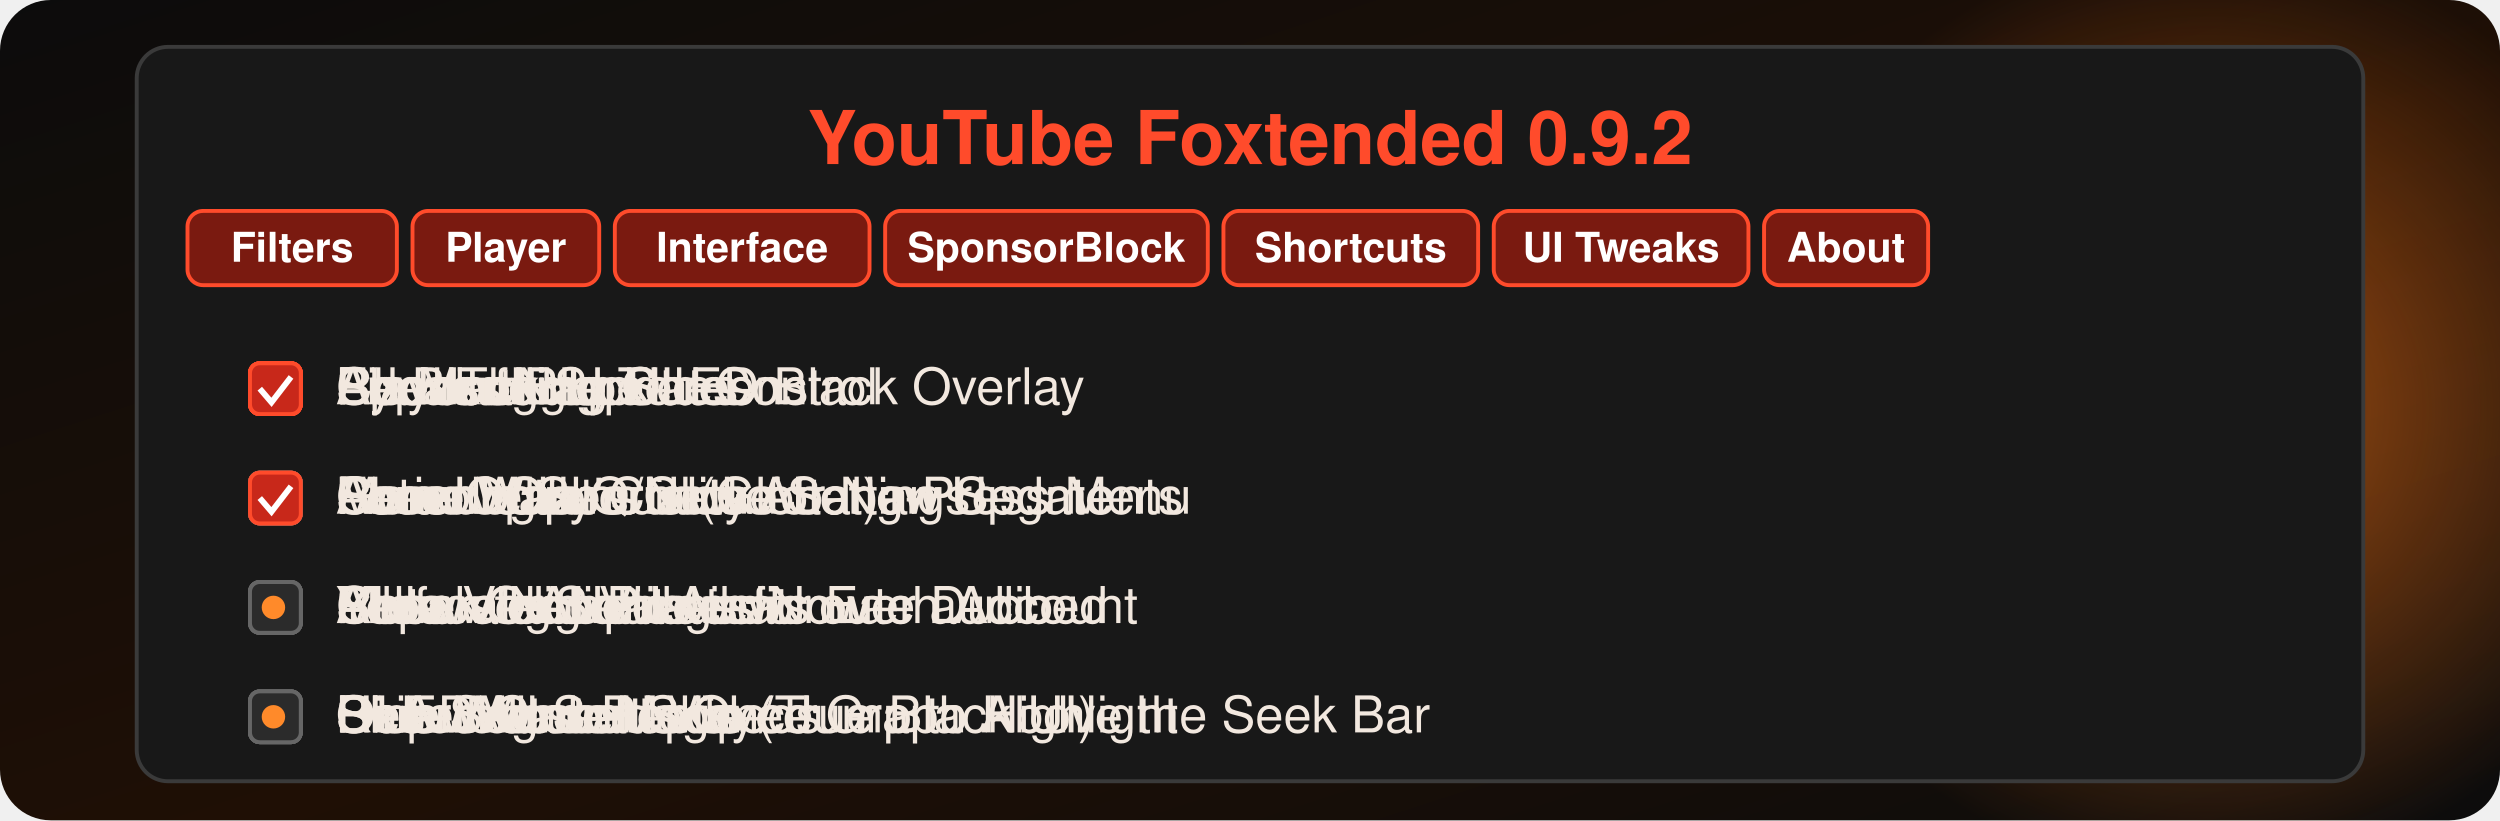
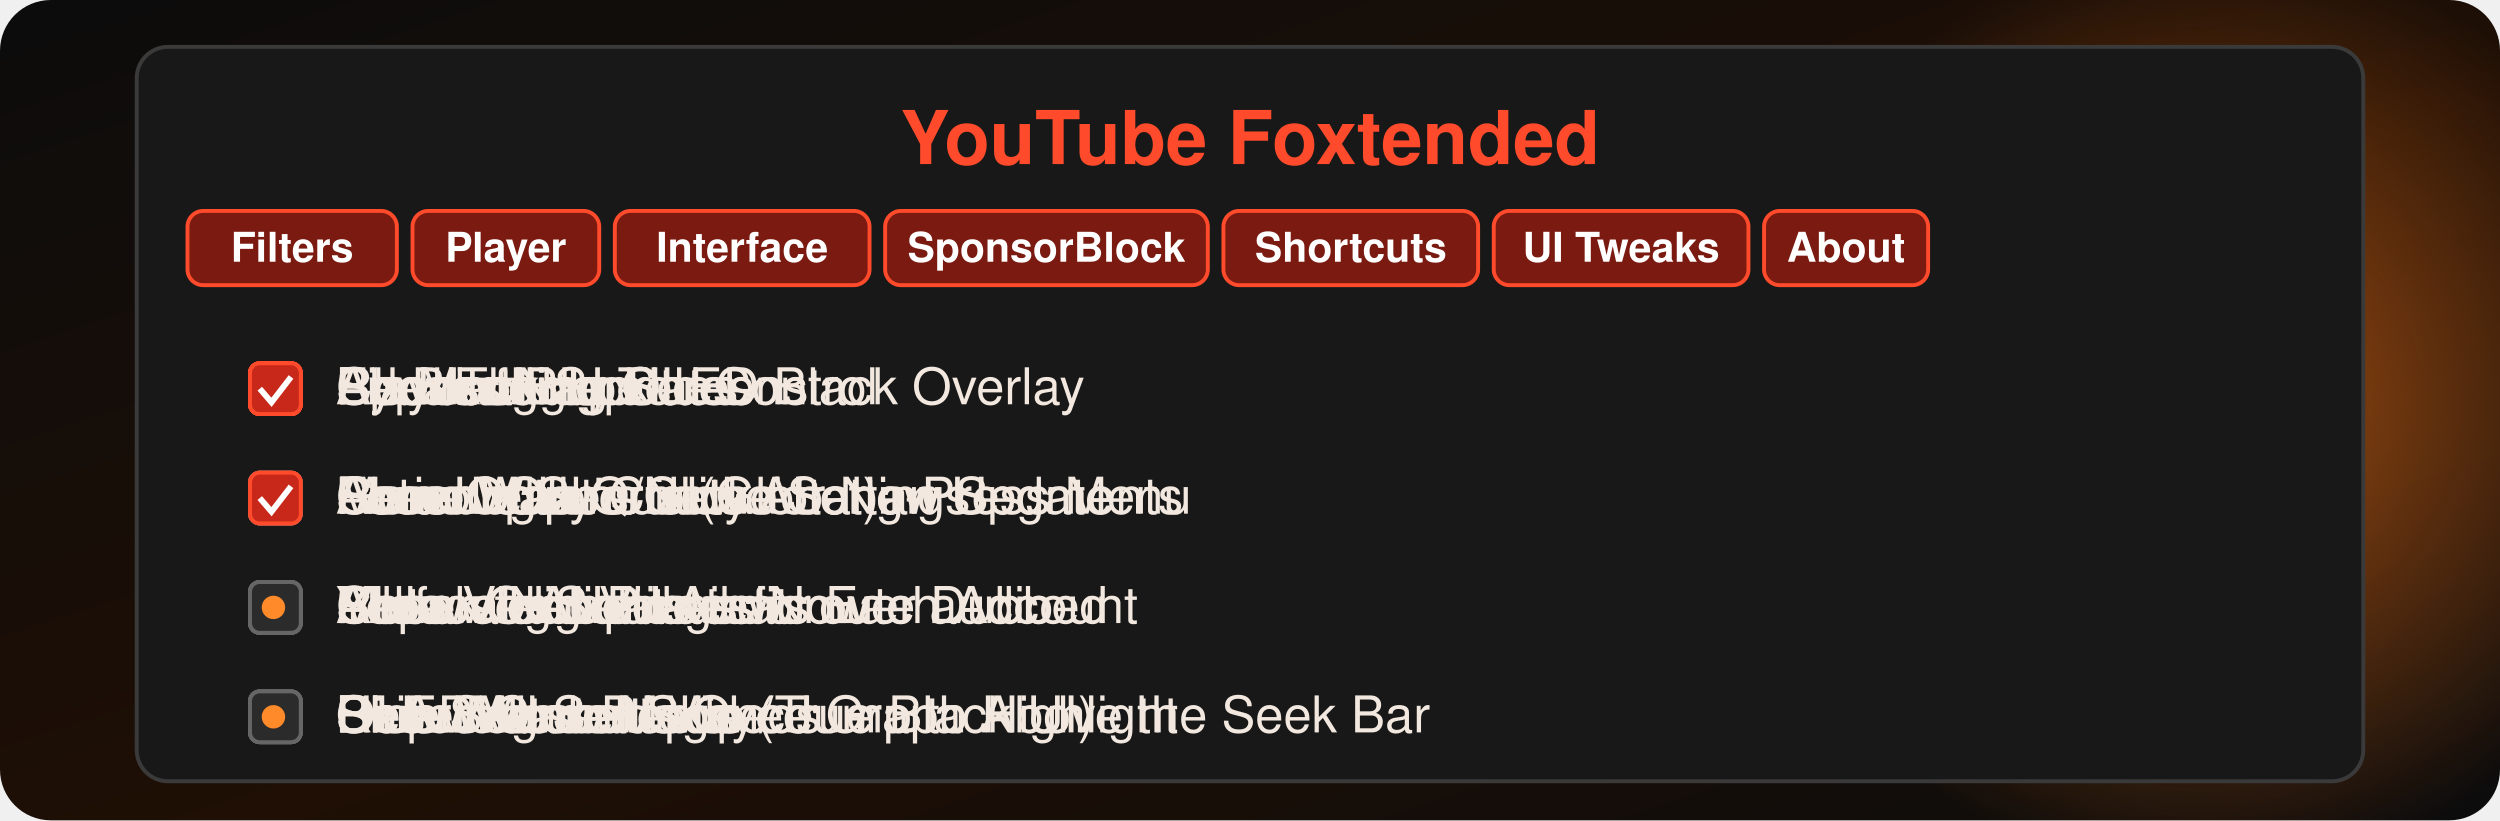
<svg xmlns="http://www.w3.org/2000/svg" viewBox="0 0 1280 420" width="1280" height="420" role="img" aria-label="The settings panel going through its seven tabs: Filters, Player, Interface, SponsorBlock, Shortcuts, UI Tweaks and About">
  <defs>
    <linearGradient id="bg" x1="0" y1="0" x2="1" y2="1">
      <stop offset="0" stop-color="#0c0c0c" />
      <stop offset=".55" stop-color="#1f0f05" />
      <stop offset="1" stop-color="#0c0c0c" />
    </linearGradient>
    <radialGradient id="glow">
      <stop offset="0" stop-color="#ff7a1a" stop-opacity=".6" />
      <stop offset="1" stop-color="#ff7a1a" stop-opacity="0" />
    </radialGradient>
    <linearGradient id="title" x1="0" y1="0" x2="1" y2="0">
      <stop offset="0" stop-color="#ffd2a1" />
      <stop offset=".5" stop-color="#ff9a3d" />
      <stop offset="1" stop-color="#ff5a00" />
    </linearGradient>
  </defs>
  <style>@keyframes p0{0%{opacity:1}0.01%{opacity:1}0.3%,13.99%{opacity:1}14.29%,100%{opacity:0}}@keyframes p1{0%{opacity:0}14.28%{opacity:0}14.59%,28.27%{opacity:1}28.57%,100%{opacity:0}}@keyframes p2{0%{opacity:0}28.56%{opacity:0}28.87%,42.56%{opacity:1}42.86%,100%{opacity:0}}@keyframes p3{0%{opacity:0}42.85%{opacity:0}43.16%,56.84%{opacity:1}57.14%,100%{opacity:0}}@keyframes p4{0%{opacity:0}57.13%{opacity:0}57.44%,71.13%{opacity:1}71.43%,100%{opacity:0}}@keyframes p5{0%{opacity:0}71.42%{opacity:0}71.73%,85.41%{opacity:1}85.71%,100%{opacity:0}}@keyframes p6{0%{opacity:0}85.7%{opacity:0}86.01%,99.7%{opacity:1}100%,100%{opacity:0}}@media (prefers-reduced-motion: reduce){*{animation:none!important}}</style>
  <rect width="1280" height="420" rx="26" fill="url(#bg)" />
  <circle cx="1130" cy="210" r="240" fill="url(#glow)" />
  <rect x="70" y="24" width="1140" height="376" rx="16" fill="#181818" stroke="#3a3a3a" stroke-width="2" />
-   <text x="640" y="84" text-anchor="middle" font-family="'Segoe UI', Helvetica, Arial, sans-serif" font-size="38" font-weight="800" fill="#ff4b2b">YouTube Foxtended 0.9.2</text>
+   <text x="640" y="84" text-anchor="middle" font-family="'Segoe UI', Helvetica, Arial, sans-serif" font-size="38" font-weight="800" fill="#ff4b2b">YouTube Foxtended</text>
  <text x="149.6" y="134" text-anchor="middle" font-family="'Segoe UI', Helvetica, Arial, sans-serif" font-size="21" font-weight="700" fill="#b8a597">Filters</text>
  <text x="259" y="134" text-anchor="middle" font-family="'Segoe UI', Helvetica, Arial, sans-serif" font-size="21" font-weight="700" fill="#b8a597">Player</text>
  <text x="380" y="134" text-anchor="middle" font-family="'Segoe UI', Helvetica, Arial, sans-serif" font-size="21" font-weight="700" fill="#b8a597">Interface</text>
  <text x="535.8" y="134" text-anchor="middle" font-family="'Segoe UI', Helvetica, Arial, sans-serif" font-size="21" font-weight="700" fill="#b8a597">SponsorBlock</text>
  <text x="691.6" y="134" text-anchor="middle" font-family="'Segoe UI', Helvetica, Arial, sans-serif" font-size="21" font-weight="700" fill="#b8a597">Shortcuts</text>
  <text x="830" y="134" text-anchor="middle" font-family="'Segoe UI', Helvetica, Arial, sans-serif" font-size="21" font-weight="700" fill="#b8a597">UI Tweaks</text>
  <text x="945.2" y="134" text-anchor="middle" font-family="'Segoe UI', Helvetica, Arial, sans-serif" font-size="21" font-weight="700" fill="#b8a597">About</text>
  <g style="animation:p0 17.5s linear infinite">
    <rect x="96" y="108" width="107.2" height="38" rx="8" fill="#7a1a10" stroke="#ff4b2b" stroke-width="2" />
    <text x="149.6" y="134" text-anchor="middle" font-family="'Segoe UI', Helvetica, Arial, sans-serif" font-size="21" font-weight="700" fill="#fff">Filters</text>
    <rect x="128" y="186" width="26" height="26" rx="5" fill="#c8281a" stroke="#ff4b2b" stroke-width="2" />
    <path d="M133,199 l6,7 l10,-13" fill="none" stroke="#fff" stroke-width="3" />
    <text x="172" y="207" font-family="'Segoe UI', Helvetica, Arial, sans-serif" font-size="26" fill="#f2e8df">Ad Blocking</text>
    <rect x="128" y="242" width="26" height="26" rx="5" fill="#2b2b2b" stroke="#666" stroke-width="2" />
    <text x="172" y="263" font-family="'Segoe UI', Helvetica, Arial, sans-serif" font-size="26" fill="#f2e8df">Remove Shorts (Global)</text>
    <rect x="128" y="298" width="26" height="26" rx="5" fill="#2b2b2b" stroke="#666" stroke-width="2" />
    <text x="172" y="319" font-family="'Segoe UI', Helvetica, Arial, sans-serif" font-size="26" fill="#f2e8df">Remove AI Videos</text>
    <rect x="128" y="354" width="26" height="26" rx="5" fill="#2b2b2b" stroke="#666" stroke-width="2" />
    <text x="172" y="375" font-family="'Segoe UI', Helvetica, Arial, sans-serif" font-size="26" fill="#f2e8df">Hide Watched Videos</text>
  </g>
  <g style="animation:p1 17.5s linear infinite">
    <rect x="211.2" y="108" width="95.6" height="38" rx="8" fill="#7a1a10" stroke="#ff4b2b" stroke-width="2" />
    <text x="259" y="134" text-anchor="middle" font-family="'Segoe UI', Helvetica, Arial, sans-serif" font-size="21" font-weight="700" fill="#fff">Player</text>
    <rect x="128" y="186" width="26" height="26" rx="5" fill="#c8281a" stroke="#ff4b2b" stroke-width="2" />
    <path d="M133,199 l6,7 l10,-13" fill="none" stroke="#fff" stroke-width="3" />
    <text x="172" y="207" font-family="'Segoe UI', Helvetica, Arial, sans-serif" font-size="26" fill="#f2e8df">Playback Speed Control</text>
    <rect x="128" y="242" width="26" height="26" rx="5" fill="#2b2b2b" stroke="#666" stroke-width="2" />
    <text x="172" y="263" font-family="'Segoe UI', Helvetica, Arial, sans-serif" font-size="26" fill="#f2e8df">Force Max Quality</text>
    <rect x="128" y="298" width="26" height="26" rx="5" fill="#2b2b2b" stroke="#666" stroke-width="2" />
    <text x="172" y="319" font-family="'Segoe UI', Helvetica, Arial, sans-serif" font-size="26" fill="#f2e8df">Prefer Original Audio over Dubbed</text>
    <rect x="128" y="354" width="26" height="26" rx="5" fill="#2b2b2b" stroke="#666" stroke-width="2" />
    <text x="172" y="375" font-family="'Segoe UI', Helvetica, Arial, sans-serif" font-size="26" fill="#f2e8df">Show Most Replayed Graph Above the Seek Bar</text>
  </g>
  <g style="animation:p2 17.5s linear infinite">
    <rect x="314.8" y="108" width="130.4" height="38" rx="8" fill="#7a1a10" stroke="#ff4b2b" stroke-width="2" />
    <text x="380" y="134" text-anchor="middle" font-family="'Segoe UI', Helvetica, Arial, sans-serif" font-size="21" font-weight="700" fill="#fff">Interface</text>
    <rect x="128" y="186" width="26" height="26" rx="5" fill="#c8281a" stroke="#ff4b2b" stroke-width="2" />
    <path d="M133,199 l6,7 l10,-13" fill="none" stroke="#fff" stroke-width="3" />
    <text x="172" y="207" font-family="'Segoe UI', Helvetica, Arial, sans-serif" font-size="26" fill="#f2e8df">Bypass Nag Screens</text>
    <rect x="128" y="242" width="26" height="26" rx="5" fill="#c8281a" stroke="#ff4b2b" stroke-width="2" />
    <path d="M133,255 l6,7 l10,-13" fill="none" stroke="#fff" stroke-width="3" />
    <text x="172" y="263" font-family="'Segoe UI', Helvetica, Arial, sans-serif" font-size="26" fill="#f2e8df">Auto Login</text>
    <rect x="128" y="298" width="26" height="26" rx="5" fill="#2b2b2b" stroke="#666" stroke-width="2" />
    <text x="172" y="319" font-family="'Segoe UI', Helvetica, Arial, sans-serif" font-size="26" fill="#f2e8df">Separate Settings for Each Account</text>
    <rect x="128" y="354" width="26" height="26" rx="5" fill="#2b2b2b" stroke="#666" stroke-width="2" />
    <text x="172" y="375" font-family="'Segoe UI', Helvetica, Arial, sans-serif" font-size="26" fill="#f2e8df">OLED-Care Mode (True Black UI)</text>
  </g>
  <g style="animation:p3 17.5s linear infinite">
    <rect x="453.2" y="108" width="165.2" height="38" rx="8" fill="#7a1a10" stroke="#ff4b2b" stroke-width="2" />
    <text x="535.8" y="134" text-anchor="middle" font-family="'Segoe UI', Helvetica, Arial, sans-serif" font-size="21" font-weight="700" fill="#fff">SponsorBlock</text>
    <rect x="128" y="186" width="26" height="26" rx="5" fill="#c8281a" stroke="#ff4b2b" stroke-width="2" />
    <path d="M133,199 l6,7 l10,-13" fill="none" stroke="#fff" stroke-width="3" />
    <text x="172" y="207" font-family="'Segoe UI', Helvetica, Arial, sans-serif" font-size="26" fill="#f2e8df">SponsorBlock</text>
    <rect x="128" y="242" width="26" height="26" rx="5" fill="#c8281a" stroke="#ff4b2b" stroke-width="2" />
    <path d="M133,255 l6,7 l10,-13" fill="none" stroke="#fff" stroke-width="3" />
    <text x="172" y="263" font-family="'Segoe UI', Helvetica, Arial, sans-serif" font-size="26" fill="#f2e8df">Periodically Check for New Segments</text>
    <rect x="128" y="298" width="26" height="26" rx="5" fill="#2b2b2b" stroke="#666" stroke-width="2" />
    <text x="172" y="319" font-family="'Segoe UI', Helvetica, Arial, sans-serif" font-size="26" fill="#f2e8df">Allow segments that mute audio</text>
    <rect x="128" y="354" width="26" height="26" rx="5" fill="#2b2b2b" stroke="#666" stroke-width="2" />
    <text x="172" y="375" font-family="'Segoe UI', Helvetica, Arial, sans-serif" font-size="26" fill="#f2e8df">Skip Segments Once</text>
  </g>
  <g style="animation:p4 17.5s linear infinite">
    <rect x="626.4" y="108" width="130.4" height="38" rx="8" fill="#7a1a10" stroke="#ff4b2b" stroke-width="2" />
    <text x="691.6" y="134" text-anchor="middle" font-family="'Segoe UI', Helvetica, Arial, sans-serif" font-size="21" font-weight="700" fill="#fff">Shortcuts</text>
    <circle cx="140" cy="199" r="6" fill="#ff8a2a" />
    <text x="172" y="207" font-family="'Segoe UI', Helvetica, Arial, sans-serif" font-size="26" fill="#f2e8df">Red: Toggle OLED Black Overlay</text>
    <circle cx="140" cy="255" r="6" fill="#ff8a2a" />
    <text x="172" y="263" font-family="'Segoe UI', Helvetica, Arial, sans-serif" font-size="26" fill="#f2e8df">Green: Open/Close Settings</text>
    <circle cx="140" cy="311" r="6" fill="#ff8a2a" />
    <text x="172" y="319" font-family="'Segoe UI', Helvetica, Arial, sans-serif" font-size="26" fill="#f2e8df">Yellow: None</text>
    <circle cx="140" cy="367" r="6" fill="#ff8a2a" />
    <text x="172" y="375" font-family="'Segoe UI', Helvetica, Arial, sans-serif" font-size="26" fill="#f2e8df">Blue: Manual Skip / Jump to Highlight</text>
  </g>
  <g style="animation:p5 17.5s linear infinite">
    <rect x="764.8" y="108" width="130.4" height="38" rx="8" fill="#7a1a10" stroke="#ff4b2b" stroke-width="2" />
    <text x="830" y="134" text-anchor="middle" font-family="'Segoe UI', Helvetica, Arial, sans-serif" font-size="21" font-weight="700" fill="#fff">UI Tweaks</text>
    <rect x="128" y="186" width="26" height="26" rx="5" fill="#c8281a" stroke="#ff4b2b" stroke-width="2" />
    <path d="M133,199 l6,7 l10,-13" fill="none" stroke="#fff" stroke-width="3" />
    <text x="172" y="207" font-family="'Segoe UI', Helvetica, Arial, sans-serif" font-size="26" fill="#f2e8df">Fix Multiline Titles</text>
    <rect x="128" y="242" width="26" height="26" rx="5" fill="#2b2b2b" stroke="#666" stroke-width="2" />
    <text x="172" y="263" font-family="'Segoe UI', Helvetica, Arial, sans-serif" font-size="26" fill="#f2e8df">More Options in the Long-Press Menu</text>
    <rect x="128" y="298" width="26" height="26" rx="5" fill="#2b2b2b" stroke="#666" stroke-width="2" />
    <text x="172" y="319" font-family="'Segoe UI', Helvetica, Arial, sans-serif" font-size="26" fill="#f2e8df">Mute Video Previews</text>
    <rect x="128" y="354" width="26" height="26" rx="5" fill="#2b2b2b" stroke="#666" stroke-width="2" />
    <text x="172" y="375" font-family="'Segoe UI', Helvetica, Arial, sans-serif" font-size="26" fill="#f2e8df">DeArrow</text>
  </g>
  <g style="animation:p6 17.5s linear infinite">
    <rect x="903.2" y="108" width="84" height="38" rx="8" fill="#7a1a10" stroke="#ff4b2b" stroke-width="2" />
    <text x="945.2" y="134" text-anchor="middle" font-family="'Segoe UI', Helvetica, Arial, sans-serif" font-size="21" font-weight="700" fill="#fff">About</text>
    <rect x="128" y="186" width="26" height="26" rx="5" fill="#c8281a" stroke="#ff4b2b" stroke-width="2" />
    <path d="M133,199 l6,7 l10,-13" fill="none" stroke="#fff" stroke-width="3" />
    <text x="172" y="207" font-family="'Segoe UI', Helvetica, Arial, sans-serif" font-size="26" fill="#f2e8df">Check for Updates</text>
    <rect x="128" y="242" width="26" height="26" rx="5" fill="#c8281a" stroke="#ff4b2b" stroke-width="2" />
    <path d="M133,255 l6,7 l10,-13" fill="none" stroke="#fff" stroke-width="3" />
    <text x="172" y="263" font-family="'Segoe UI', Helvetica, Arial, sans-serif" font-size="26" fill="#f2e8df">Show What's New After an Update</text>
    <circle cx="140" cy="311" r="6" fill="#ff8a2a" />
    <text x="172" y="319" font-family="'Segoe UI', Helvetica, Arial, sans-serif" font-size="26" fill="#f2e8df">Check for Updates Now</text>
    <circle cx="140" cy="367" r="6" fill="#ff8a2a" />
    <text x="172" y="375" font-family="'Segoe UI', Helvetica, Arial, sans-serif" font-size="26" fill="#f2e8df">Reset All Settings</text>
  </g>
</svg>
